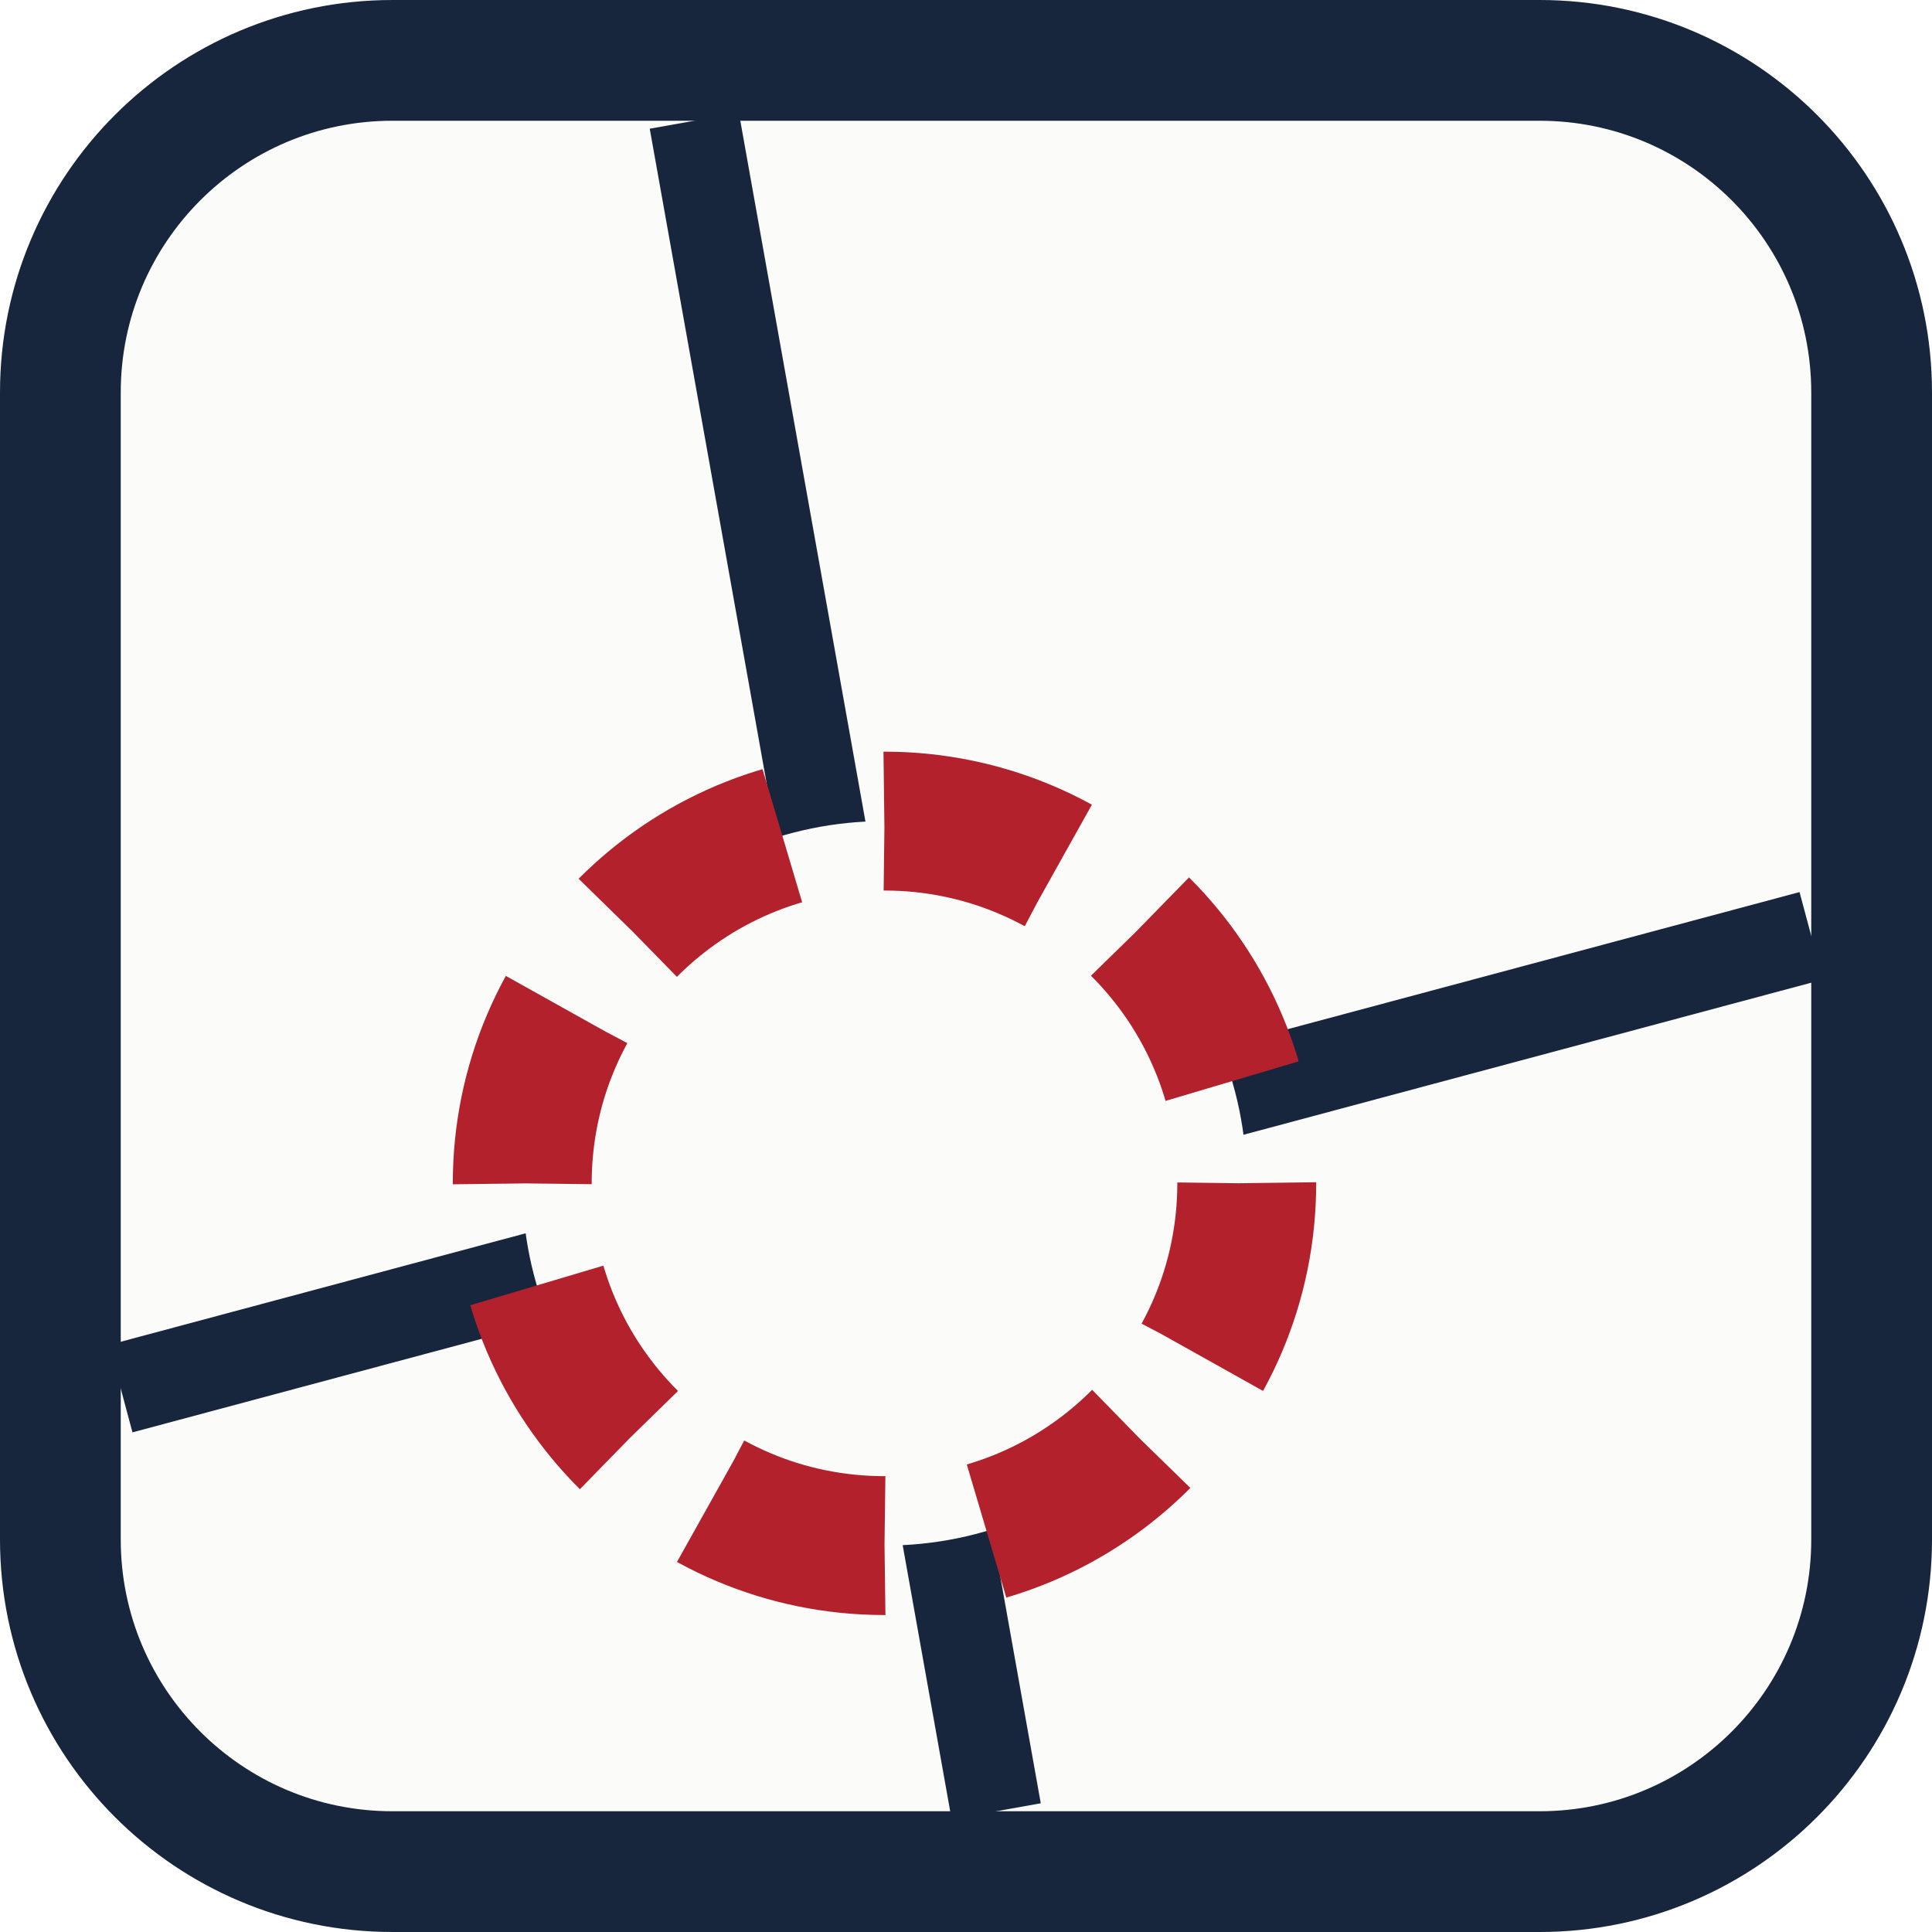
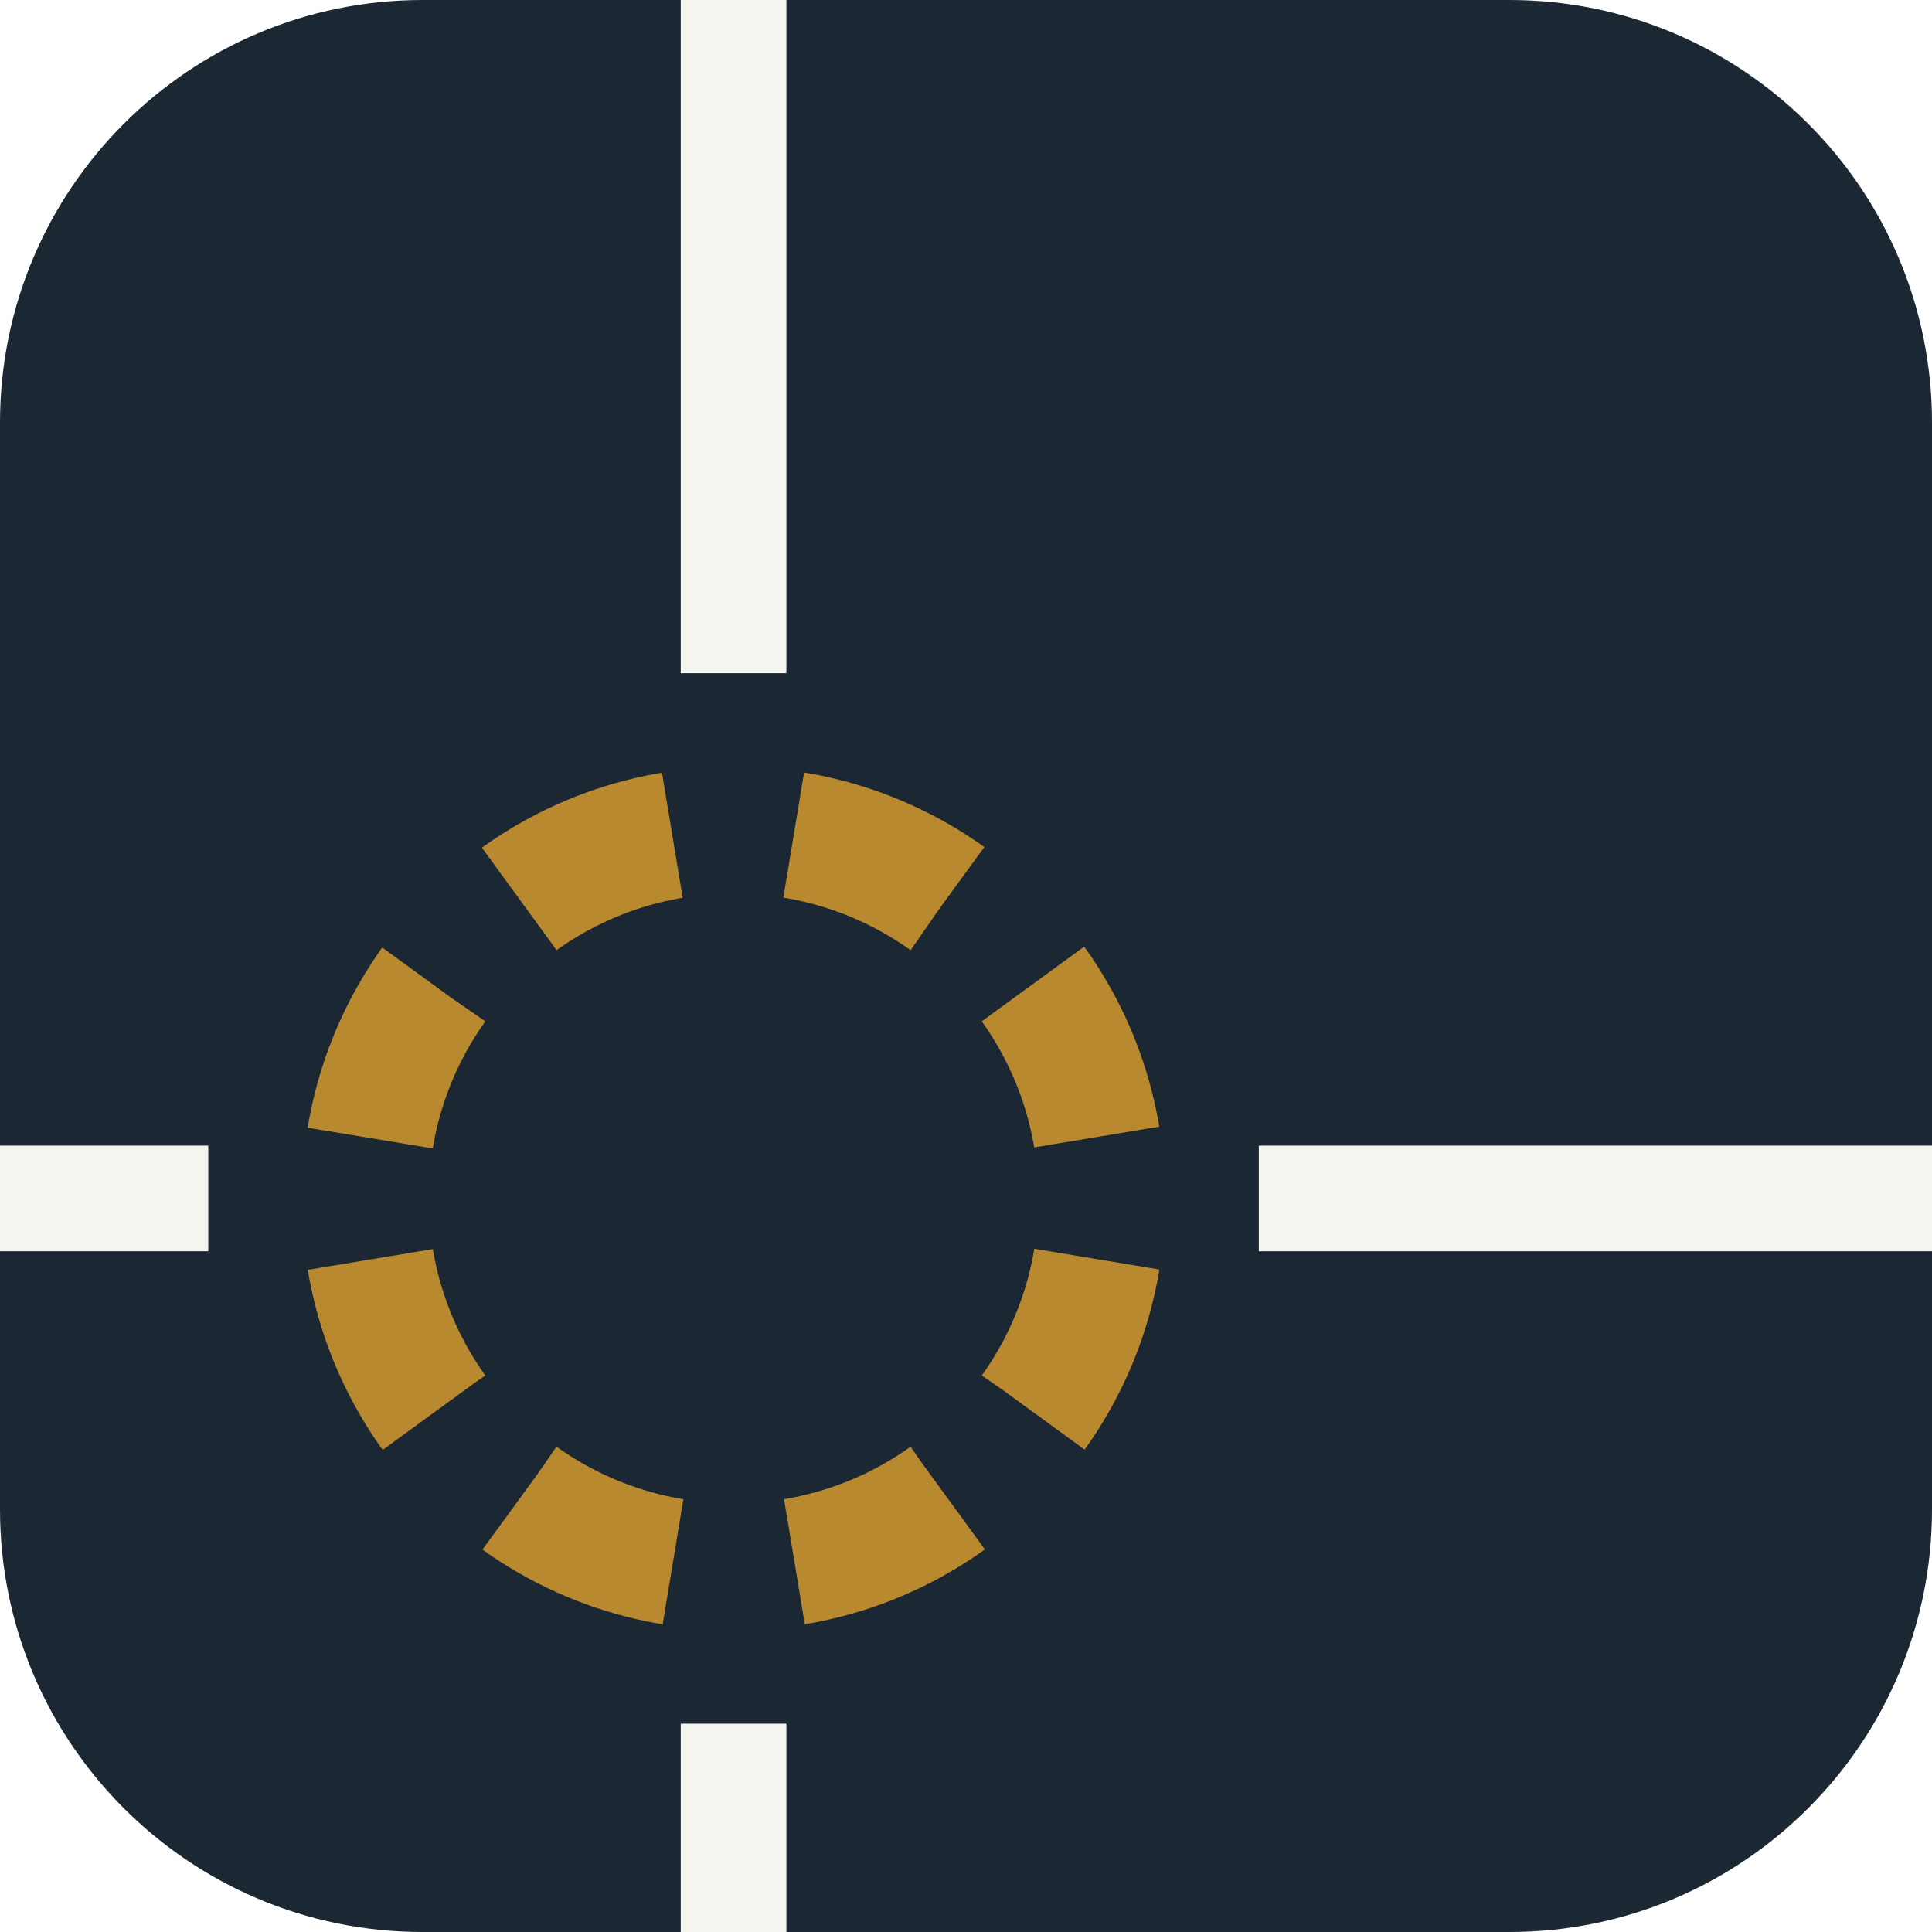
<svg xmlns="http://www.w3.org/2000/svg" viewBox="0 0 64 64">
-   <rect x="2" y="2" width="60" height="60" rx="11" fill="#fbfcfa" stroke="#17263c" stroke-width="4" />
-   <path d="M4 46 60 31M23 4l10 56" stroke="#17263c" stroke-width="3" fill="none" />
-   <circle cx="29.3" cy="39.2" r="12" fill="#fbfcfa" stroke="#b3212d" stroke-width="4.6" stroke-dasharray="6 3.425" />
+   <rect width="64" height="64" rx="14" fill="#1B2733" />
+   <path d="M41.7 39.7H64M24.3 57.1V64M6.9 39.7H0M24.3 22.3V0" stroke="#F5F5F0" stroke-width="3.5" />
+   <circle cx="24.3" cy="39.7" r="12.2" fill="none" stroke="#B9892F" stroke-width="4.2" stroke-dasharray="5.54 4.04" stroke-dashoffset="7.56" />
</svg>
